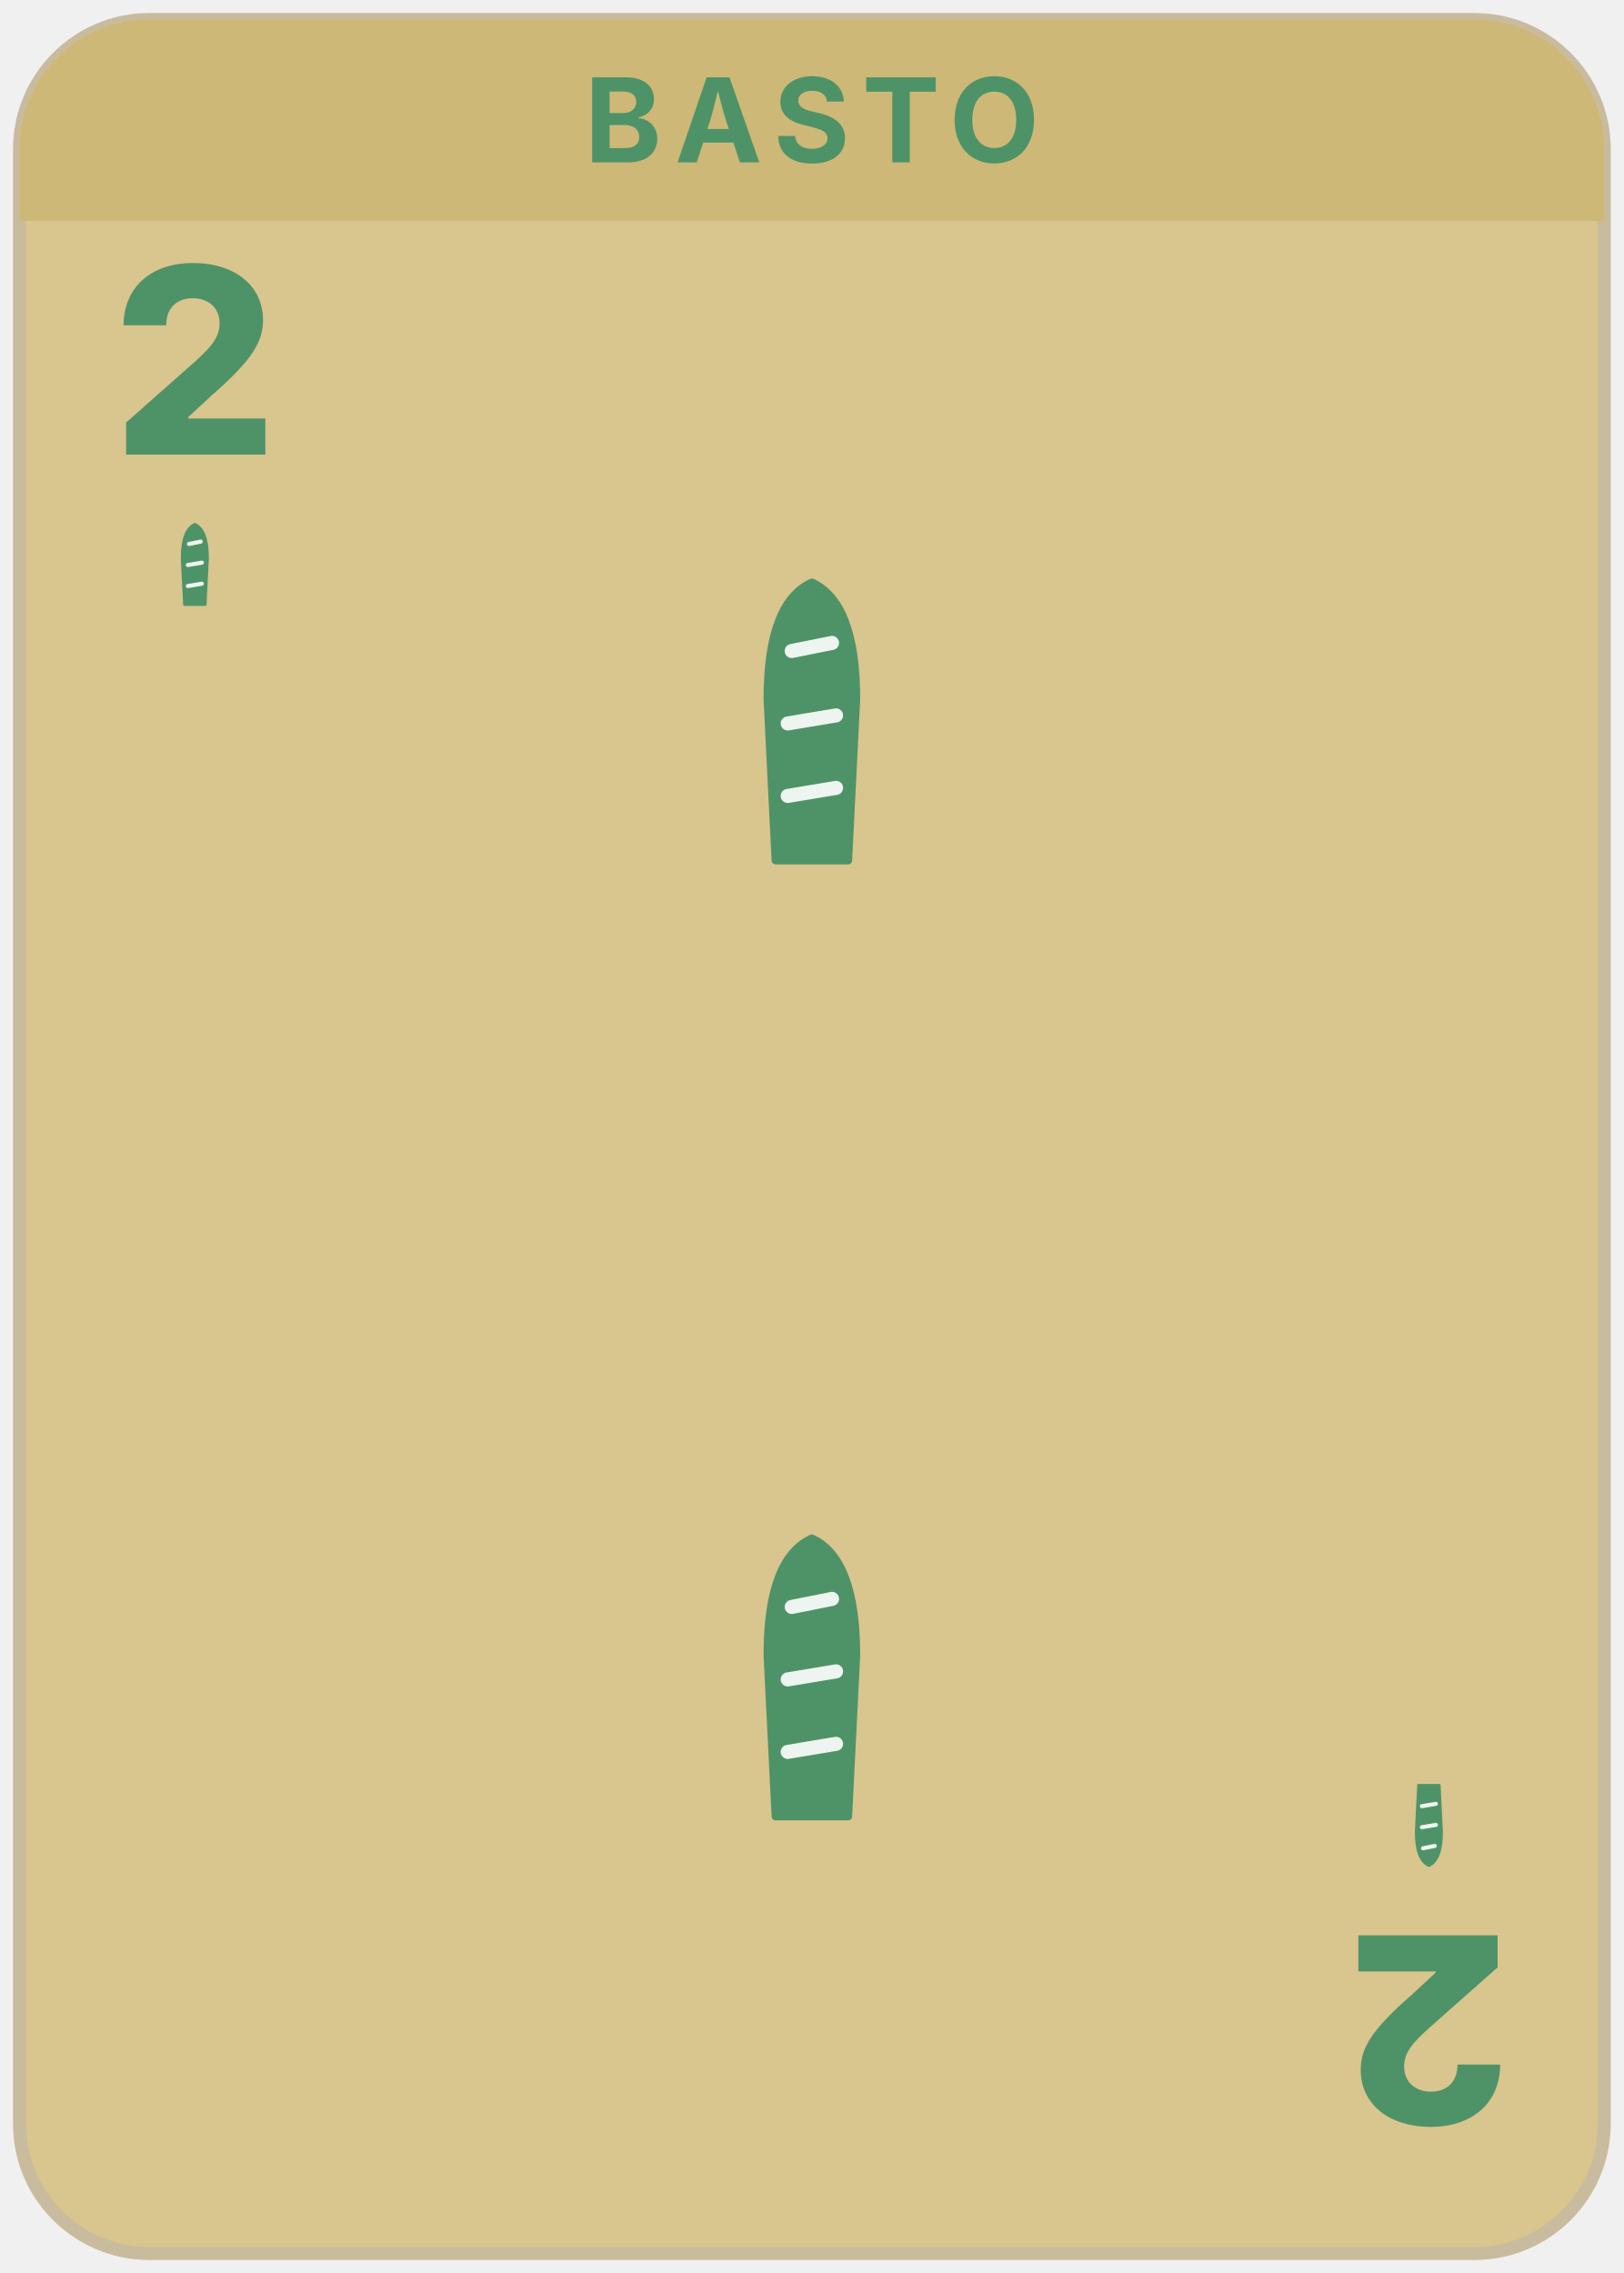
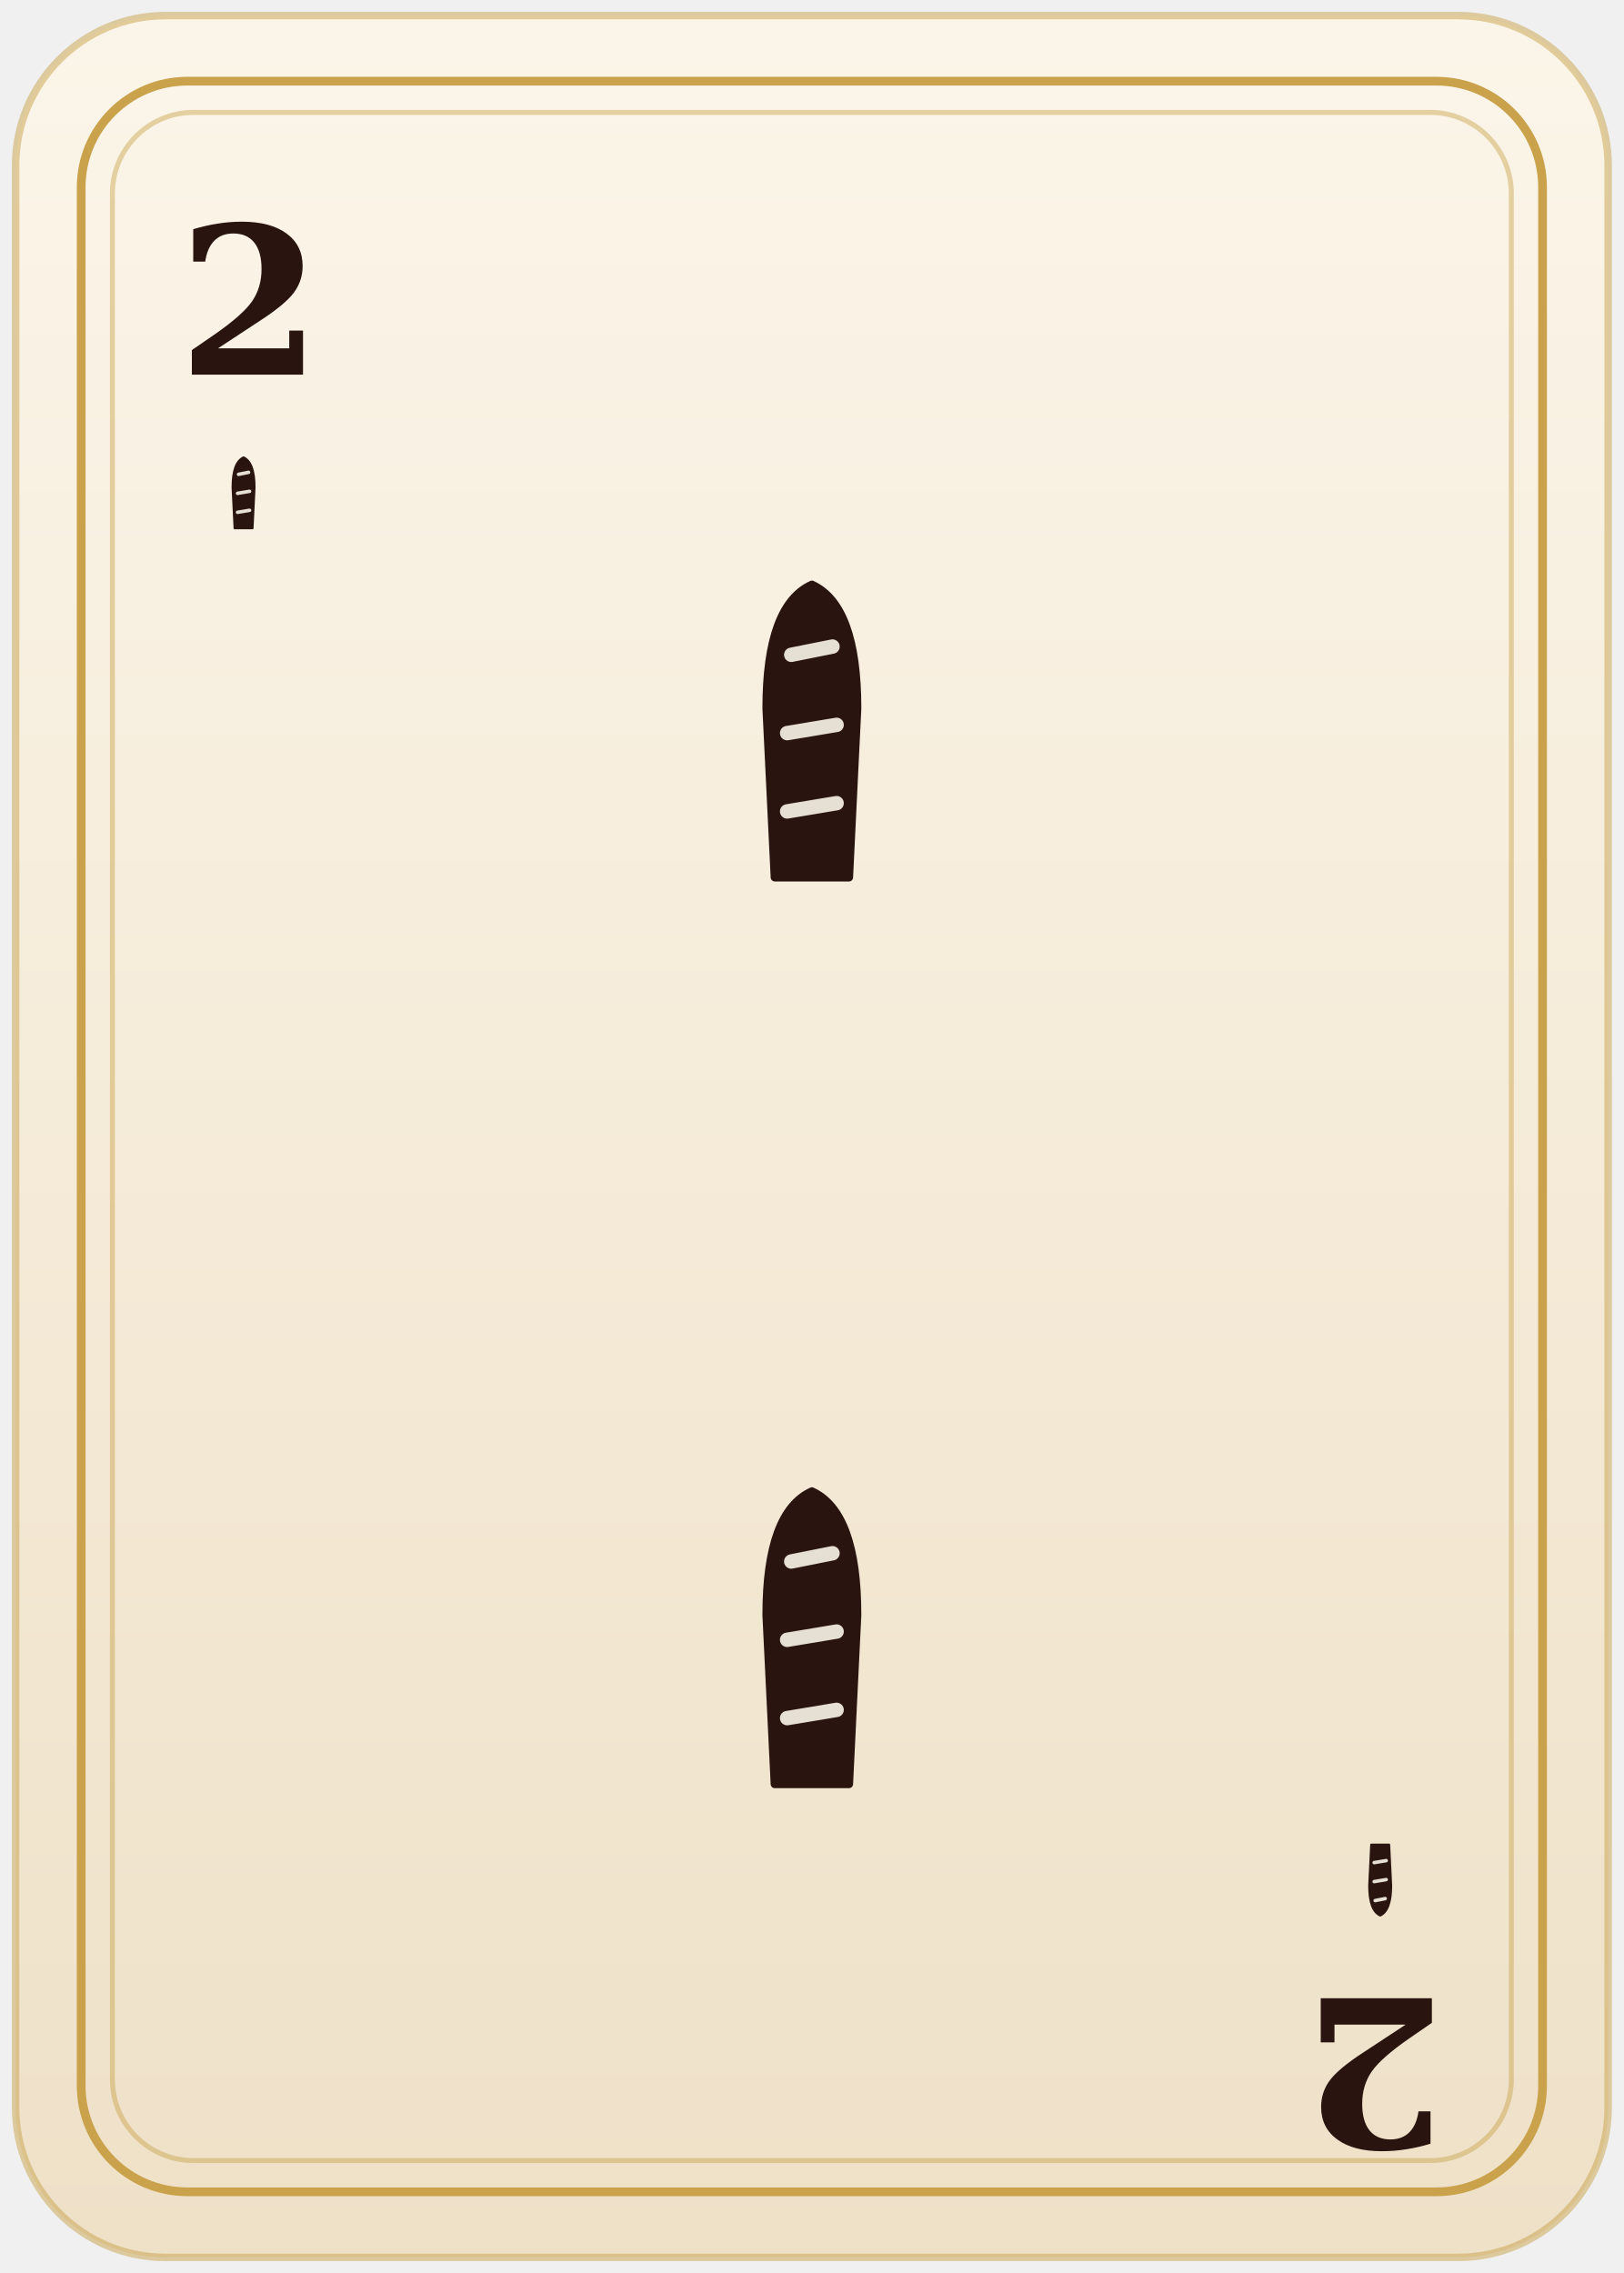
- <svg xmlns="http://www.w3.org/2000/svg" viewBox="0 0 250 350" width="250" height="350">
-   <rect x="3" y="3" width="244" height="344" rx="20" fill="#D9C58E" stroke="#C9BC9E" stroke-width="2" />
-   <path d="M3,23 A20,20 0 0 1 23,3 L227,3 A20,20 0 0 1 247,23 L247,34 L3,34 Z" fill="#CDB877" />
-   <text x="125.0" y="25" font-family="Inter,Helvetica,Arial,sans-serif" font-size="18" font-weight="700" letter-spacing="2" fill="#4E9367" text-anchor="middle">BASTO</text>
-   <g transform="translate(30,70) rotate(0)">
-     <text x="0" y="0" font-family="Inter,Helvetica,Arial,sans-serif" font-size="40" font-weight="800" fill="#4E9367" text-anchor="middle">2</text>
-     <g transform="translate(-9,8) scale(0.18)">
-       <path d="M41,84 L39,44 Q39,20 50,15 Q61,20 61,44 L59,84 Z" fill="#4E9367" stroke="#4E9367" stroke-width="2" stroke-linejoin="round" />
-       <g stroke="#FFFFFF" stroke-width="3.5" stroke-linecap="round" opacity="0.9">
-         <line x1="45" y1="32" x2="55" y2="30" />
+ <svg xmlns="http://www.w3.org/2000/svg" viewBox="0 0 260 364" width="260" height="364">
+   <defs>
+     <linearGradient id="bg" x1="0" y1="0" x2="0" y2="1">
+       <stop offset="0%" stop-color="#FBF5E9" />
+       <stop offset="100%" stop-color="#EFE1C8" />
+     </linearGradient>
+   </defs>
+   <rect x="2.5" y="2.5" width="255" height="359" rx="24" fill="url(#bg)" />
+   <rect x="13" y="13" width="234" height="338" rx="17" fill="none" stroke="#C9A24B" stroke-width="1.4" />
+   <rect x="18" y="18" width="224" height="328" rx="13" fill="none" stroke="#C9A24B" stroke-opacity="0.45" stroke-width="0.8" />
+   <rect x="2.5" y="2.5" width="255" height="359" rx="24" fill="none" stroke="#C9A24B" stroke-opacity="0.5" stroke-width="1.2" />
+   <g transform="translate(40,60) rotate(0)">
+     <text x="0" y="0" font-family="'Bodoni Moda','DejaVu Serif',serif" font-size="33" font-weight="600" fill="#2A1410" text-anchor="middle">2</text>
+     <g transform="translate(-9,11) scale(0.16)">
+       <path d="M41,85 L39,44 Q39,19 50,14 Q61,19 61,44 L59,85 Z" fill="#2A1410" stroke="#2A1410" stroke-width="2" stroke-linejoin="round" />
+       <g stroke="#FBF5E9" stroke-width="3.5" stroke-linecap="round" opacity="0.9">
+         <line x1="45" y1="31" x2="55" y2="29" />
        <line x1="44" y1="50" x2="56" y2="48" />
-         <line x1="44" y1="68" x2="56" y2="66" />
+         <line x1="44" y1="69" x2="56" y2="67" />
      </g>
    </g>
  </g>
-   <g transform="translate(220,298) rotate(180)">
-     <text x="0" y="0" font-family="Inter,Helvetica,Arial,sans-serif" font-size="40" font-weight="800" fill="#4E9367" text-anchor="middle">2</text>
-     <g transform="translate(-9,8) scale(0.18)">
-       <path d="M41,84 L39,44 Q39,20 50,15 Q61,20 61,44 L59,84 Z" fill="#4E9367" stroke="#4E9367" stroke-width="2" stroke-linejoin="round" />
-       <g stroke="#FFFFFF" stroke-width="3.5" stroke-linecap="round" opacity="0.9">
-         <line x1="45" y1="32" x2="55" y2="30" />
+   <g transform="translate(220,320) rotate(180)">
+     <text x="0" y="0" font-family="'Bodoni Moda','DejaVu Serif',serif" font-size="33" font-weight="600" fill="#2A1410" text-anchor="middle">2</text>
+     <g transform="translate(-9,11) scale(0.16)">
+       <path d="M41,85 L39,44 Q39,19 50,14 Q61,19 61,44 L59,85 Z" fill="#2A1410" stroke="#2A1410" stroke-width="2" stroke-linejoin="round" />
+       <g stroke="#FBF5E9" stroke-width="3.5" stroke-linecap="round" opacity="0.9">
+         <line x1="45" y1="31" x2="55" y2="29" />
        <line x1="44" y1="50" x2="56" y2="48" />
-         <line x1="44" y1="68" x2="56" y2="66" />
+         <line x1="44" y1="69" x2="56" y2="67" />
      </g>
    </g>
  </g>
-   <g transform="translate(94.0,80.4) scale(0.62)">
-     <path d="M41,84 L39,44 Q39,20 50,15 Q61,20 61,44 L59,84 Z" fill="#4E9367" stroke="#4E9367" stroke-width="2" stroke-linejoin="round" />
-     <g stroke="#FFFFFF" stroke-width="3.5" stroke-linecap="round" opacity="0.9">
-       <line x1="45" y1="32" x2="55" y2="30" />
+   <g transform="translate(97.0,84.4) scale(0.66)">
+     <path d="M41,85 L39,44 Q39,19 50,14 Q61,19 61,44 L59,85 Z" fill="#2A1410" stroke="#2A1410" stroke-width="2" stroke-linejoin="round" />
+     <g stroke="#FBF5E9" stroke-width="3.5" stroke-linecap="round" opacity="0.9">
+       <line x1="45" y1="31" x2="55" y2="29" />
      <line x1="44" y1="50" x2="56" y2="48" />
-       <line x1="44" y1="68" x2="56" y2="66" />
+       <line x1="44" y1="69" x2="56" y2="67" />
    </g>
  </g>
-   <g transform="translate(94.0,227.6) scale(0.62)">
-     <path d="M41,84 L39,44 Q39,20 50,15 Q61,20 61,44 L59,84 Z" fill="#4E9367" stroke="#4E9367" stroke-width="2" stroke-linejoin="round" />
-     <g stroke="#FFFFFF" stroke-width="3.5" stroke-linecap="round" opacity="0.9">
-       <line x1="45" y1="32" x2="55" y2="30" />
+   <g transform="translate(97.0,229.6) scale(0.66)">
+     <path d="M41,85 L39,44 Q39,19 50,14 Q61,19 61,44 L59,85 Z" fill="#2A1410" stroke="#2A1410" stroke-width="2" stroke-linejoin="round" />
+     <g stroke="#FBF5E9" stroke-width="3.5" stroke-linecap="round" opacity="0.9">
+       <line x1="45" y1="31" x2="55" y2="29" />
      <line x1="44" y1="50" x2="56" y2="48" />
-       <line x1="44" y1="68" x2="56" y2="66" />
+       <line x1="44" y1="69" x2="56" y2="67" />
    </g>
  </g>
</svg>
